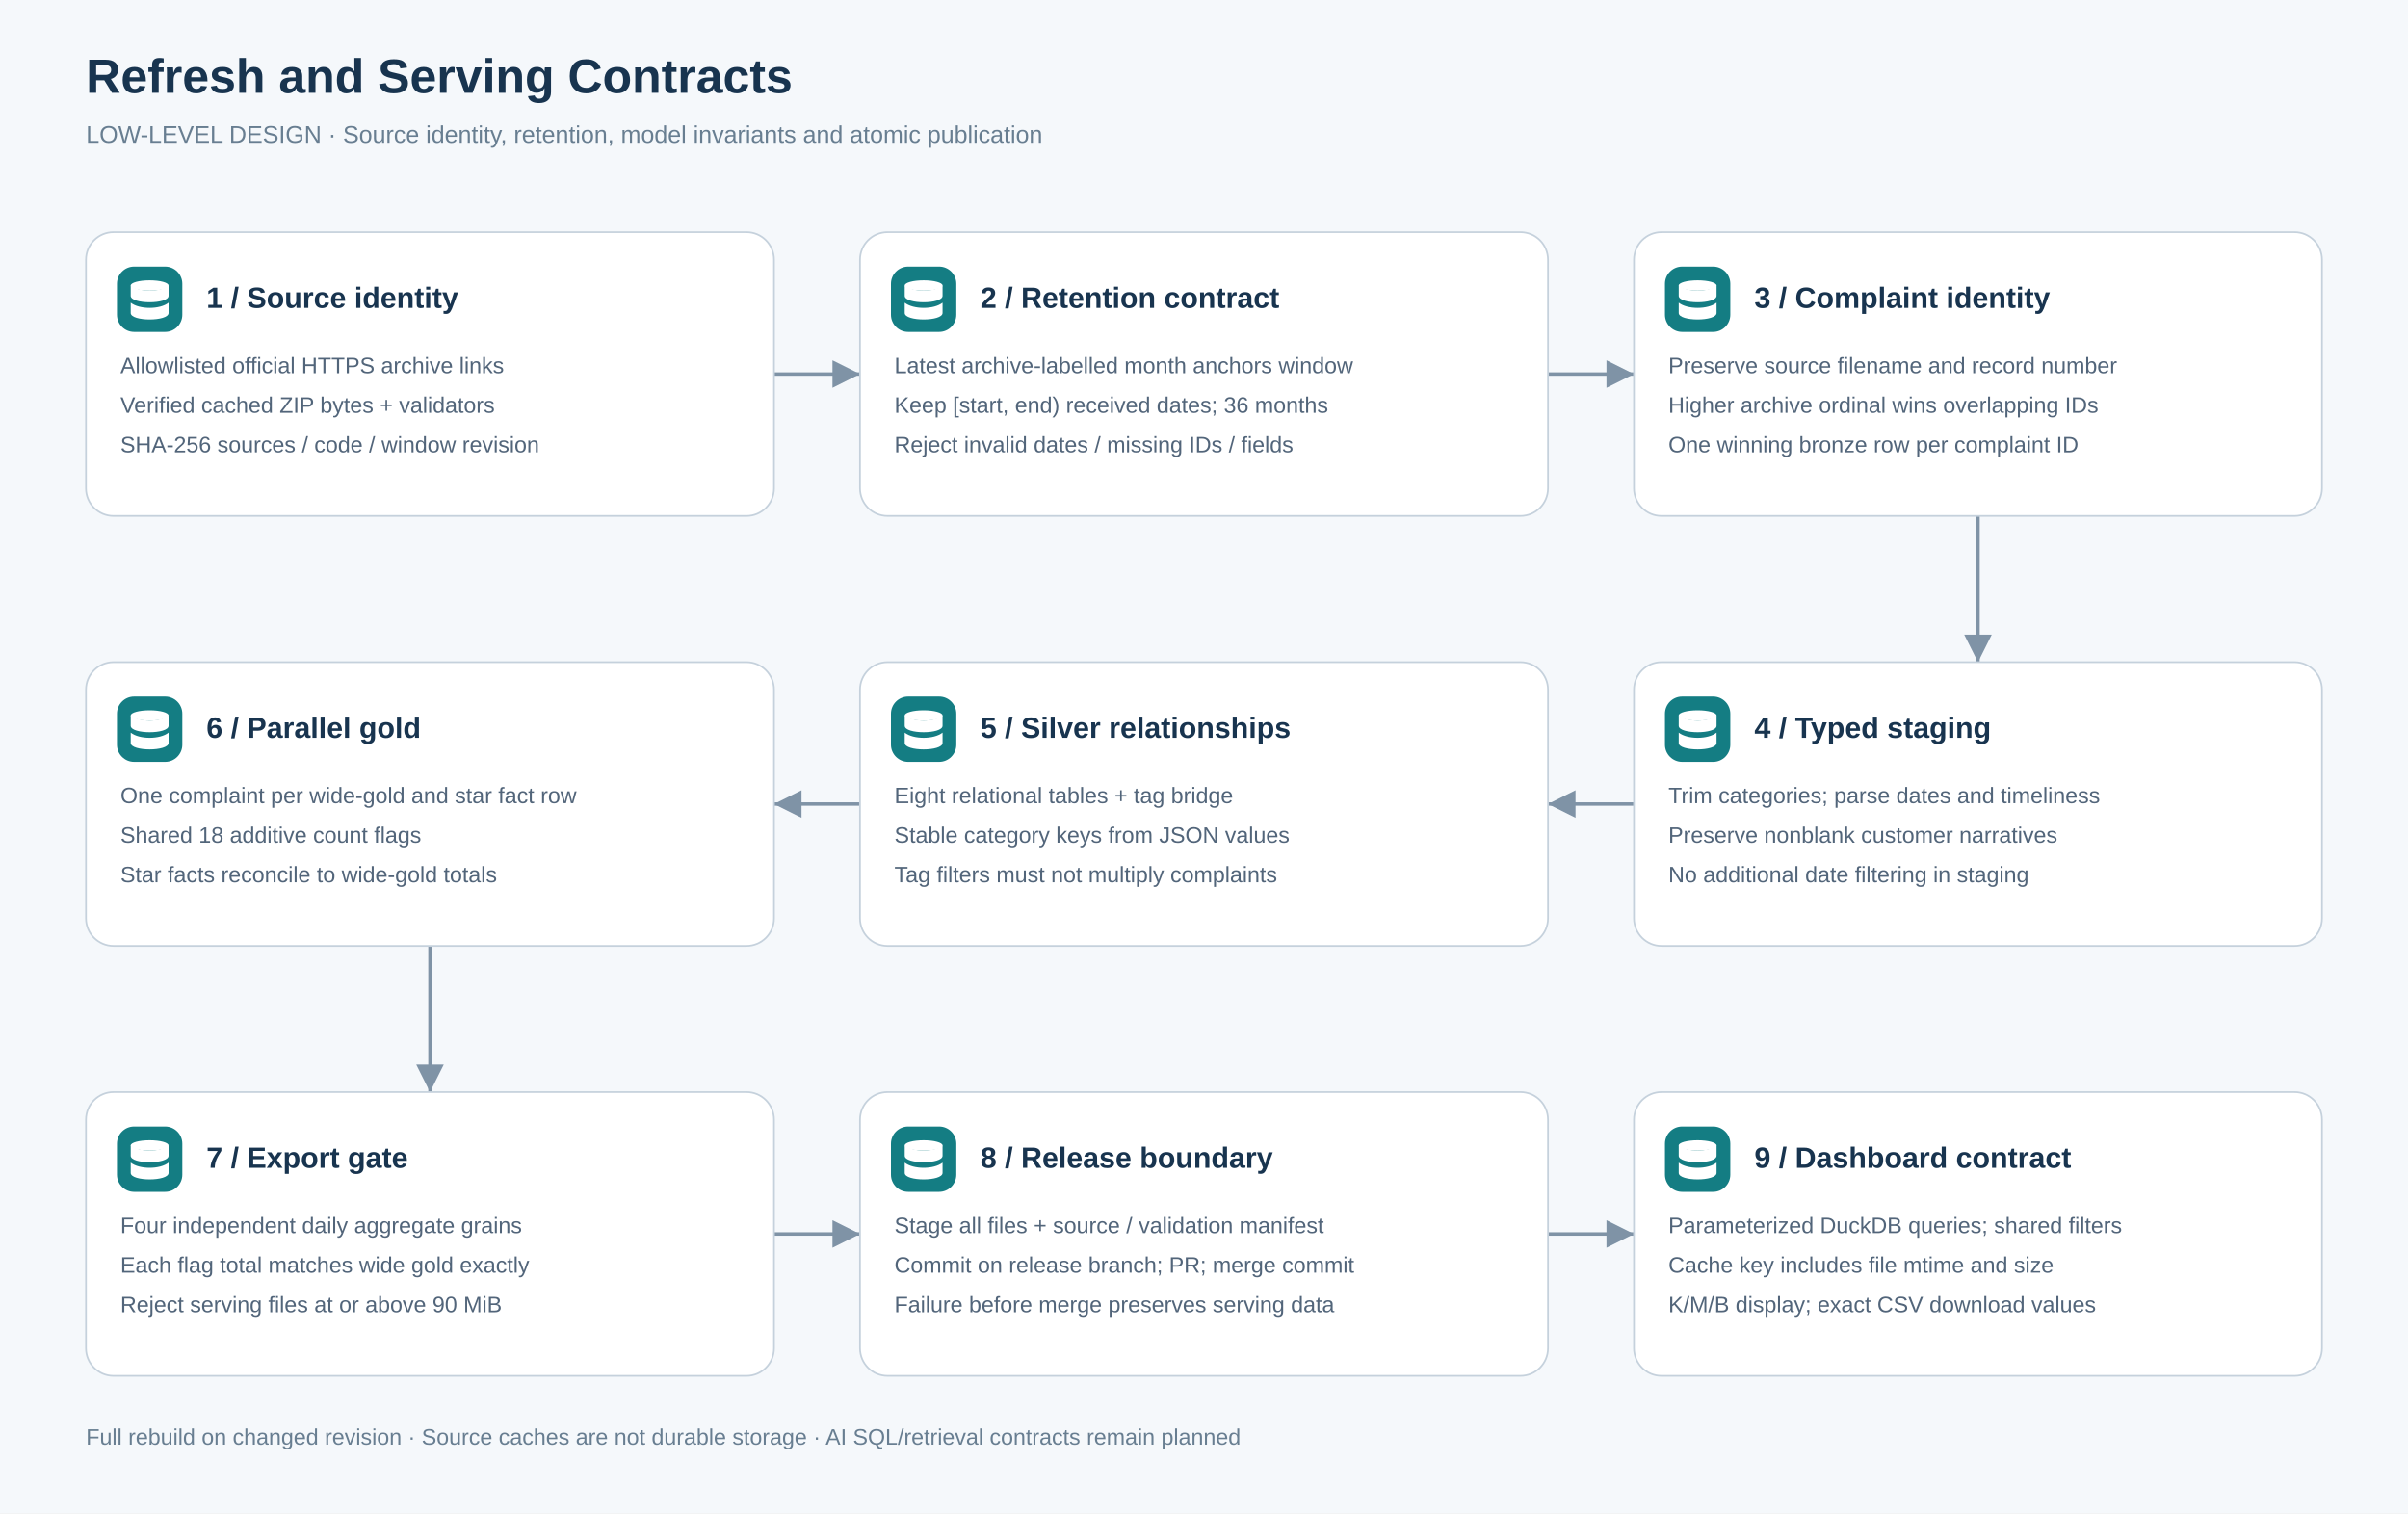
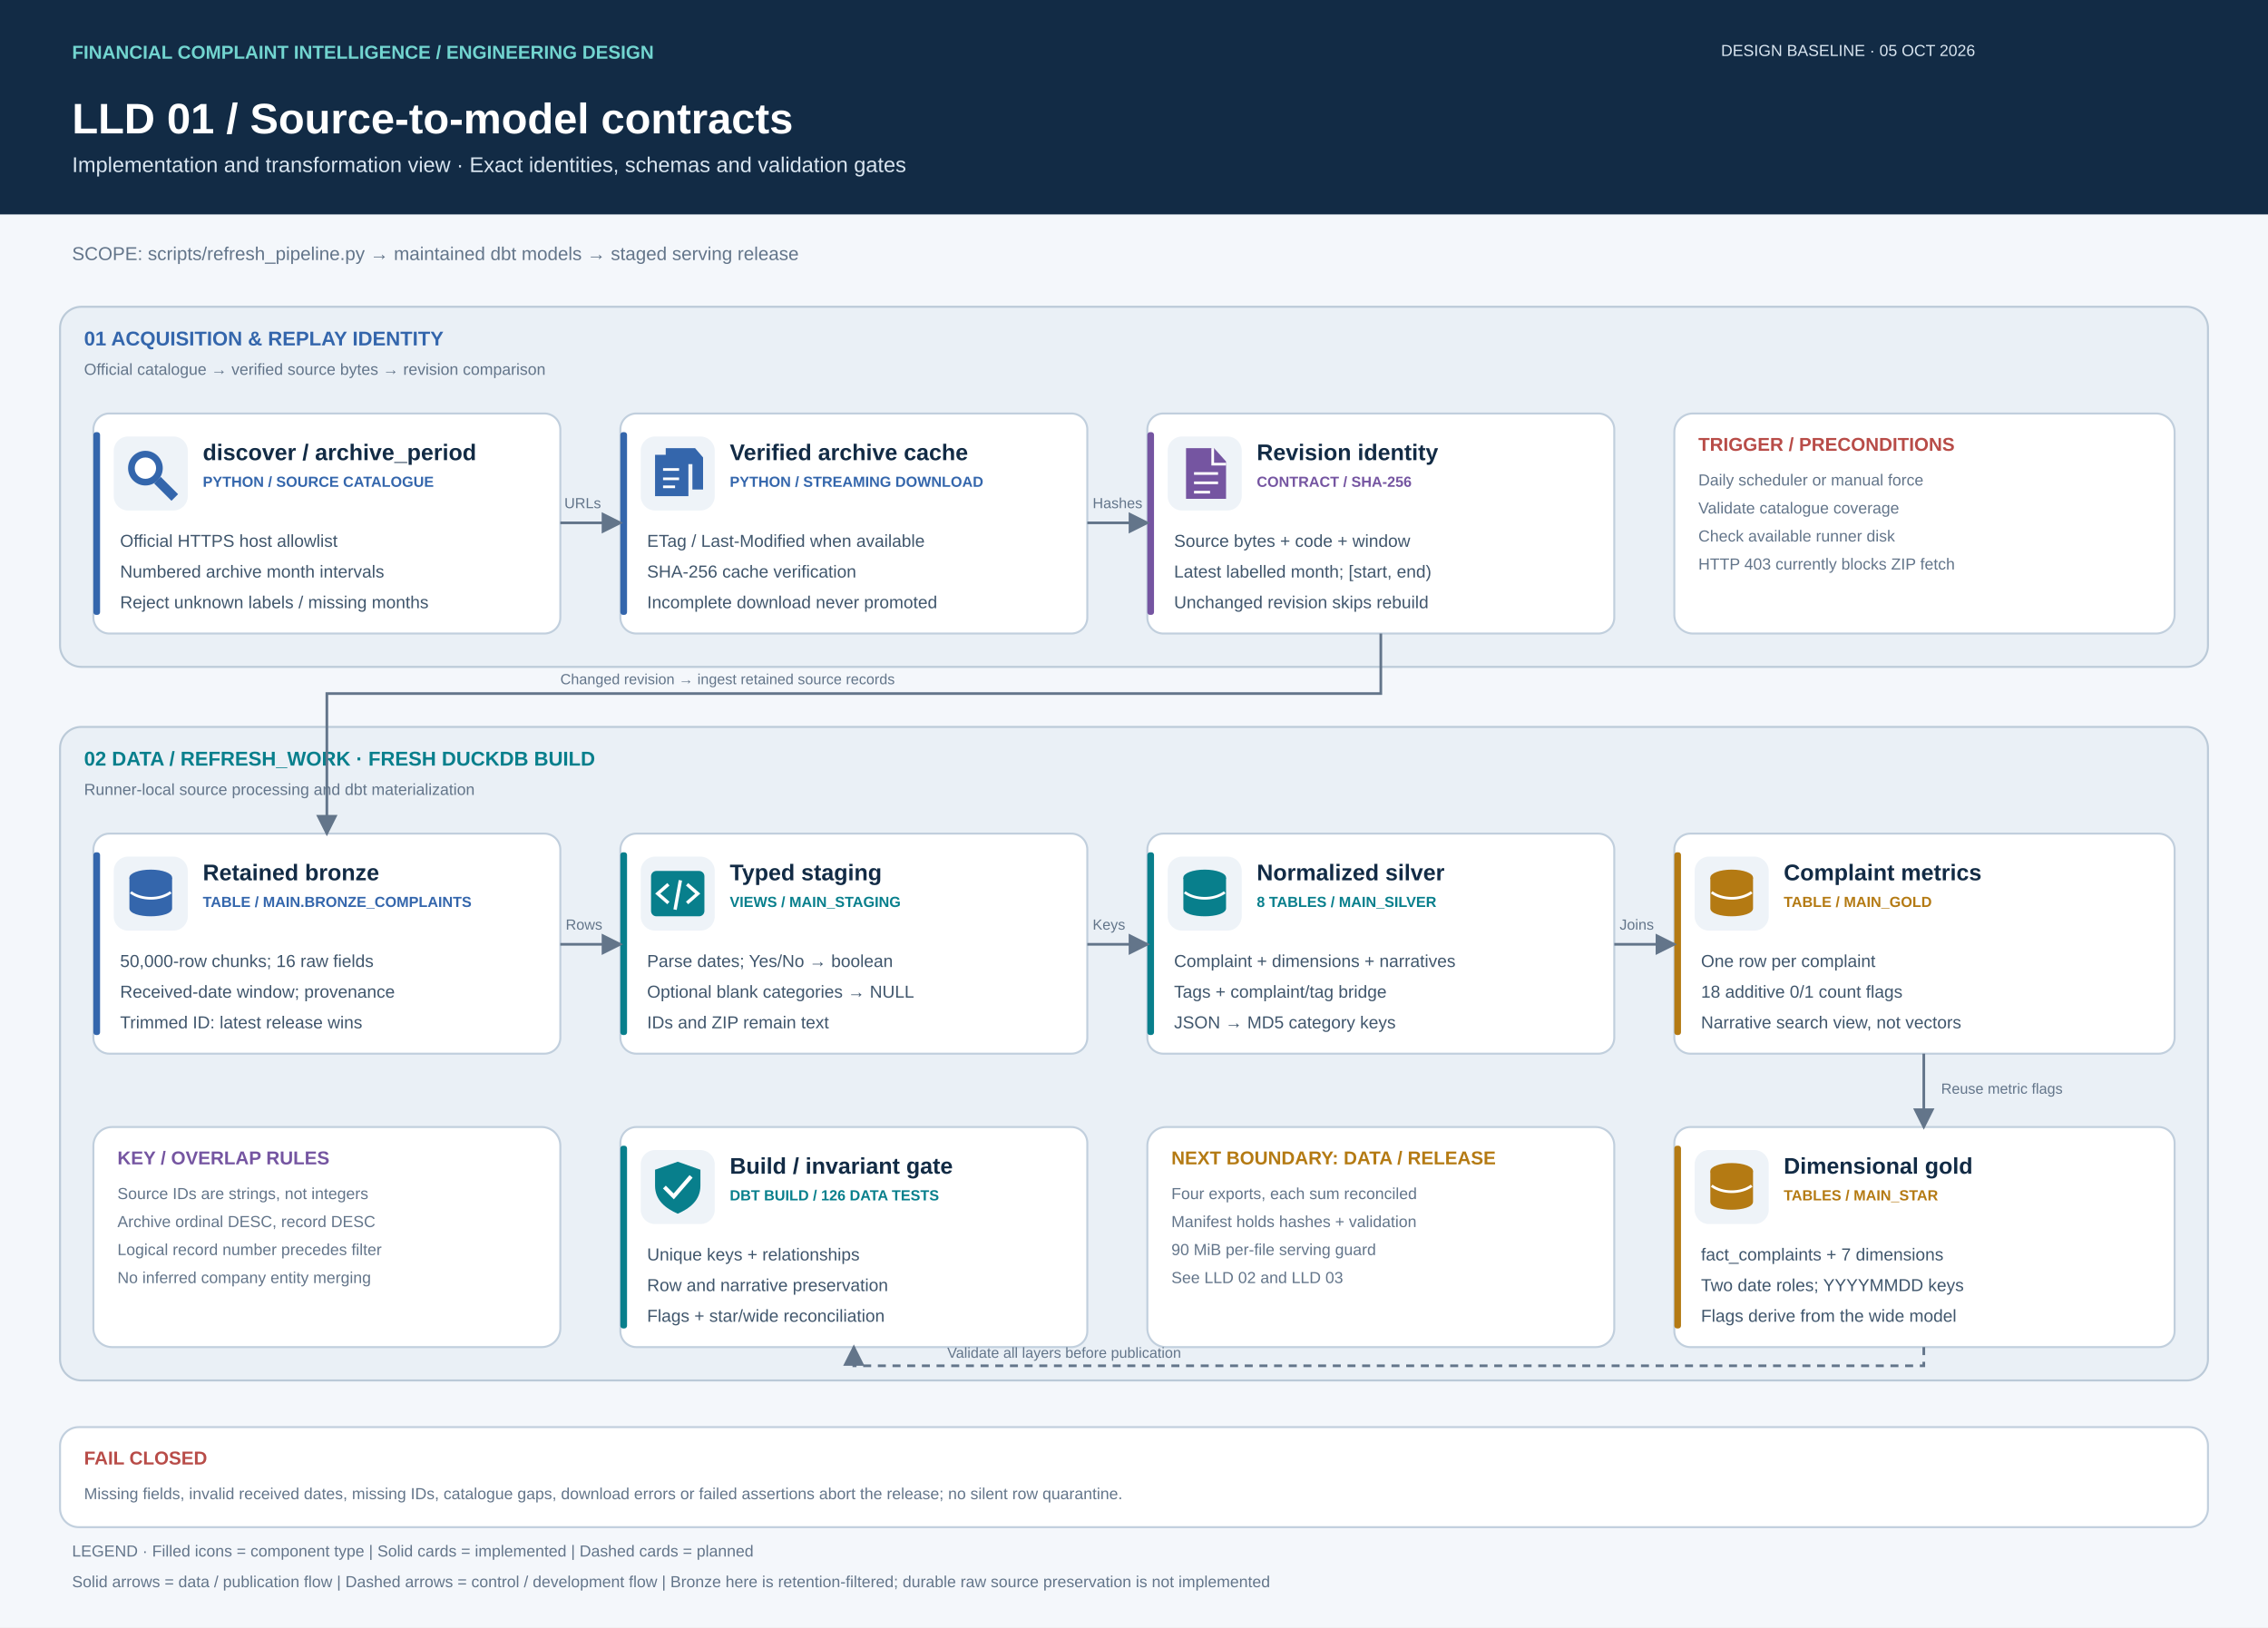
- <svg xmlns="http://www.w3.org/2000/svg" width="1400" height="880" viewBox="0 0 1400 880" role="img">
+ <svg xmlns="http://www.w3.org/2000/svg" width="1700" height="1220" viewBox="0 0 1700 1220" role="img">
  <defs>
-     <marker id="arrow" markerWidth="9" markerHeight="9" refX="8" refY="4" orient="auto">
-       <path d="M0 0 L8 4 L0 8 Z" fill="#7f93a6" />
+     <marker id="arrow" markerWidth="8" markerHeight="8" refX="7" refY="4" orient="auto-start-reverse">
+       <path d="M0 0 8 4 0 8z" fill="#63758A" />
    </marker>
  </defs>
-   <rect width="1400" height="880" fill="#f5f8fb" />
-   <text x="50" y="54" font-family="Arial" font-size="28" font-weight="700" fill="#18344f">Refresh and Serving Contracts</text>
-   <text x="50" y="83" font-family="Arial" font-size="14" fill="#687e91">LOW-LEVEL DESIGN · Source identity, retention, model invariants and atomic publication</text>
-   <path d="M450 217.5 L500 217.5" stroke="#7f93a6" stroke-width="2" fill="none" marker-end="url(#arrow)" />
-   <path d="M900 217.5 L950 217.5" stroke="#7f93a6" stroke-width="2" fill="none" marker-end="url(#arrow)" />
-   <path d="M1150.0 300 L1150.0 385" stroke="#7f93a6" stroke-width="2" fill="none" marker-end="url(#arrow)" />
-   <path d="M950 467.5 L900 467.5" stroke="#7f93a6" stroke-width="2" fill="none" marker-end="url(#arrow)" />
-   <path d="M500 467.5 L450 467.5" stroke="#7f93a6" stroke-width="2" fill="none" marker-end="url(#arrow)" />
-   <path d="M250.0 550 L250.0 635" stroke="#7f93a6" stroke-width="2" fill="none" marker-end="url(#arrow)" />
-   <path d="M450 717.5 L500 717.5" stroke="#7f93a6" stroke-width="2" fill="none" marker-end="url(#arrow)" />
-   <path d="M900 717.5 L950 717.5" stroke="#7f93a6" stroke-width="2" fill="none" marker-end="url(#arrow)" />
-   <rect x="50" y="135" width="400" height="165" rx="16" fill="white" stroke="#c5d1dc" />
-   <rect x="68" y="155" width="38" height="38" rx="10" fill="#147d83" />
-   <g transform="translate(75,163)" fill="white">
-     <ellipse cx="12" cy="3" rx="11" ry="3" />
-     <path d="M1 3v6c0 5 22 5 22 0V3c-5 4-17 4-22 0zM1 13v6c0 5 22 5 22 0v-6c-5 4-17 4-22 0z" />
-   </g>
-   <text x="120" y="179" font-family="Arial" font-size="17" font-weight="700" fill="#18344f">1 / Source identity</text>
-   <text x="70" y="217" font-family="Arial" font-size="13" fill="#52657a">Allowlisted official HTTPS archive links</text>
-   <text x="70" y="240" font-family="Arial" font-size="13" fill="#52657a">Verified cached ZIP bytes + validators</text>
-   <text x="70" y="263" font-family="Arial" font-size="13" fill="#52657a">SHA-256 sources / code / window revision</text>
-   <rect x="500" y="135" width="400" height="165" rx="16" fill="white" stroke="#c5d1dc" />
-   <rect x="518" y="155" width="38" height="38" rx="10" fill="#147d83" />
-   <g transform="translate(525,163)" fill="white">
-     <ellipse cx="12" cy="3" rx="11" ry="3" />
-     <path d="M1 3v6c0 5 22 5 22 0V3c-5 4-17 4-22 0zM1 13v6c0 5 22 5 22 0v-6c-5 4-17 4-22 0z" />
-   </g>
-   <text x="570" y="179" font-family="Arial" font-size="17" font-weight="700" fill="#18344f">2 / Retention contract</text>
-   <text x="520" y="217" font-family="Arial" font-size="13" fill="#52657a">Latest archive-labelled month anchors window</text>
-   <text x="520" y="240" font-family="Arial" font-size="13" fill="#52657a">Keep [start, end) received dates; 36 months</text>
-   <text x="520" y="263" font-family="Arial" font-size="13" fill="#52657a">Reject invalid dates / missing IDs / fields</text>
-   <rect x="950" y="135" width="400" height="165" rx="16" fill="white" stroke="#c5d1dc" />
-   <rect x="968" y="155" width="38" height="38" rx="10" fill="#147d83" />
-   <g transform="translate(975,163)" fill="white">
-     <ellipse cx="12" cy="3" rx="11" ry="3" />
-     <path d="M1 3v6c0 5 22 5 22 0V3c-5 4-17 4-22 0zM1 13v6c0 5 22 5 22 0v-6c-5 4-17 4-22 0z" />
-   </g>
-   <text x="1020" y="179" font-family="Arial" font-size="17" font-weight="700" fill="#18344f">3 / Complaint identity</text>
-   <text x="970" y="217" font-family="Arial" font-size="13" fill="#52657a">Preserve source filename and record number</text>
-   <text x="970" y="240" font-family="Arial" font-size="13" fill="#52657a">Higher archive ordinal wins overlapping IDs</text>
-   <text x="970" y="263" font-family="Arial" font-size="13" fill="#52657a">One winning bronze row per complaint ID</text>
-   <rect x="50" y="385" width="400" height="165" rx="16" fill="white" stroke="#c5d1dc" />
-   <rect x="68" y="405" width="38" height="38" rx="10" fill="#147d83" />
-   <g transform="translate(75,413)" fill="white">
-     <ellipse cx="12" cy="3" rx="11" ry="3" />
-     <path d="M1 3v6c0 5 22 5 22 0V3c-5 4-17 4-22 0zM1 13v6c0 5 22 5 22 0v-6c-5 4-17 4-22 0z" />
-   </g>
-   <text x="120" y="429" font-family="Arial" font-size="17" font-weight="700" fill="#18344f">6 / Parallel gold</text>
-   <text x="70" y="467" font-family="Arial" font-size="13" fill="#52657a">One complaint per wide-gold and star fact row</text>
-   <text x="70" y="490" font-family="Arial" font-size="13" fill="#52657a">Shared 18 additive count flags</text>
-   <text x="70" y="513" font-family="Arial" font-size="13" fill="#52657a">Star facts reconcile to wide-gold totals</text>
-   <rect x="500" y="385" width="400" height="165" rx="16" fill="white" stroke="#c5d1dc" />
-   <rect x="518" y="405" width="38" height="38" rx="10" fill="#147d83" />
-   <g transform="translate(525,413)" fill="white">
-     <ellipse cx="12" cy="3" rx="11" ry="3" />
-     <path d="M1 3v6c0 5 22 5 22 0V3c-5 4-17 4-22 0zM1 13v6c0 5 22 5 22 0v-6c-5 4-17 4-22 0z" />
-   </g>
-   <text x="570" y="429" font-family="Arial" font-size="17" font-weight="700" fill="#18344f">5 / Silver relationships</text>
-   <text x="520" y="467" font-family="Arial" font-size="13" fill="#52657a">Eight relational tables + tag bridge</text>
-   <text x="520" y="490" font-family="Arial" font-size="13" fill="#52657a">Stable category keys from JSON values</text>
-   <text x="520" y="513" font-family="Arial" font-size="13" fill="#52657a">Tag filters must not multiply complaints</text>
-   <rect x="950" y="385" width="400" height="165" rx="16" fill="white" stroke="#c5d1dc" />
-   <rect x="968" y="405" width="38" height="38" rx="10" fill="#147d83" />
-   <g transform="translate(975,413)" fill="white">
-     <ellipse cx="12" cy="3" rx="11" ry="3" />
-     <path d="M1 3v6c0 5 22 5 22 0V3c-5 4-17 4-22 0zM1 13v6c0 5 22 5 22 0v-6c-5 4-17 4-22 0z" />
-   </g>
-   <text x="1020" y="429" font-family="Arial" font-size="17" font-weight="700" fill="#18344f">4 / Typed staging</text>
-   <text x="970" y="467" font-family="Arial" font-size="13" fill="#52657a">Trim categories; parse dates and timeliness</text>
-   <text x="970" y="490" font-family="Arial" font-size="13" fill="#52657a">Preserve nonblank customer narratives</text>
-   <text x="970" y="513" font-family="Arial" font-size="13" fill="#52657a">No additional date filtering in staging</text>
-   <rect x="50" y="635" width="400" height="165" rx="16" fill="white" stroke="#c5d1dc" />
-   <rect x="68" y="655" width="38" height="38" rx="10" fill="#147d83" />
-   <g transform="translate(75,663)" fill="white">
-     <ellipse cx="12" cy="3" rx="11" ry="3" />
-     <path d="M1 3v6c0 5 22 5 22 0V3c-5 4-17 4-22 0zM1 13v6c0 5 22 5 22 0v-6c-5 4-17 4-22 0z" />
-   </g>
-   <text x="120" y="679" font-family="Arial" font-size="17" font-weight="700" fill="#18344f">7 / Export gate</text>
-   <text x="70" y="717" font-family="Arial" font-size="13" fill="#52657a">Four independent daily aggregate grains</text>
-   <text x="70" y="740" font-family="Arial" font-size="13" fill="#52657a">Each flag total matches wide gold exactly</text>
-   <text x="70" y="763" font-family="Arial" font-size="13" fill="#52657a">Reject serving files at or above 90 MiB</text>
-   <rect x="500" y="635" width="400" height="165" rx="16" fill="white" stroke="#c5d1dc" />
-   <rect x="518" y="655" width="38" height="38" rx="10" fill="#147d83" />
-   <g transform="translate(525,663)" fill="white">
-     <ellipse cx="12" cy="3" rx="11" ry="3" />
-     <path d="M1 3v6c0 5 22 5 22 0V3c-5 4-17 4-22 0zM1 13v6c0 5 22 5 22 0v-6c-5 4-17 4-22 0z" />
-   </g>
-   <text x="570" y="679" font-family="Arial" font-size="17" font-weight="700" fill="#18344f">8 / Release boundary</text>
-   <text x="520" y="717" font-family="Arial" font-size="13" fill="#52657a">Stage all files + source / validation manifest</text>
-   <text x="520" y="740" font-family="Arial" font-size="13" fill="#52657a">Commit on release branch; PR; merge commit</text>
-   <text x="520" y="763" font-family="Arial" font-size="13" fill="#52657a">Failure before merge preserves serving data</text>
-   <rect x="950" y="635" width="400" height="165" rx="16" fill="white" stroke="#c5d1dc" />
-   <rect x="968" y="655" width="38" height="38" rx="10" fill="#147d83" />
-   <g transform="translate(975,663)" fill="white">
-     <ellipse cx="12" cy="3" rx="11" ry="3" />
-     <path d="M1 3v6c0 5 22 5 22 0V3c-5 4-17 4-22 0zM1 13v6c0 5 22 5 22 0v-6c-5 4-17 4-22 0z" />
-   </g>
-   <text x="1020" y="679" font-family="Arial" font-size="17" font-weight="700" fill="#18344f">9 / Dashboard contract</text>
-   <text x="970" y="717" font-family="Arial" font-size="13" fill="#52657a">Parameterized DuckDB queries; shared filters</text>
-   <text x="970" y="740" font-family="Arial" font-size="13" fill="#52657a">Cache key includes file mtime and size</text>
-   <text x="970" y="763" font-family="Arial" font-size="13" fill="#52657a">K/M/B display; exact CSV download values</text>
-   <text x="50" y="840" font-family="Arial" font-size="13" fill="#687e91">Full rebuild on changed revision · Source caches are not durable storage · AI SQL/retrieval contracts remain planned</text>
+   <rect width="1700" height="1220" fill="#F4F7FB" />
+   <rect x="0" y="0" width="1700" height="160" rx="0" fill="#122B45" stroke="#122B45" stroke-width="1.5" />
+   <text x="54" y="44" font-family="Arial, sans-serif" font-size="14" fill="#72D5D0" font-weight="700">FINANCIAL COMPLAINT INTELLIGENCE  /  ENGINEERING DESIGN</text>
+   <text x="54" y="100" font-family="Arial, sans-serif" font-size="32" fill="#FFFFFF" font-weight="700">LLD 01  /  Source-to-model contracts</text>
+   <text x="54" y="129" font-family="Arial, sans-serif" font-size="16" fill="#D9E5F0" font-weight="400">Implementation and transformation view · Exact identities, schemas and validation gates</text>
+   <text x="1290" y="42" font-family="Arial, sans-serif" font-size="12" fill="#D9E5F0" font-weight="400">DESIGN BASELINE  ·  05 OCT 2026</text>
+   <text x="54" y="195" font-family="Arial, sans-serif" font-size="14" fill="#63758A" font-weight="400">SCOPE: scripts/refresh_pipeline.py → maintained dbt models → staged serving release</text>
+   <rect x="45" y="230" width="1610" height="270" rx="16" fill="#EAF0F6" stroke="#BBCAD8" stroke-width="1.5" />
+   <text x="63" y="259" font-family="Arial, sans-serif" font-size="15" fill="#3466AC" font-weight="700">01  ACQUISITION &amp; REPLAY IDENTITY</text>
+   <text x="63" y="281" font-family="Arial, sans-serif" font-size="12" fill="#63758A" font-weight="400">Official catalogue → verified source bytes → revision comparison</text>
+   <rect x="70" y="310" width="350" height="165" rx="12" fill="#FFFFFF" stroke="#C1CFDD" stroke-width="1.5" />
+   <rect x="70" y="324" width="5" height="137" rx="2" fill="#3466AC" />
+   <rect x="86" y="328" width="54" height="54" rx="10" fill="#EEF3F8" stroke="#EEF3F8" stroke-width="1.5" />
+   <g transform="translate(91,333)">
+     <svg width="44" height="44" viewBox="0 0 44 44">
+       <g fill="#3466AC" color="#3466AC">
+         <circle cx="18" cy="18" r="13" />
+         <path d="m27 27 13 13" fill="none" stroke="currentColor" stroke-width="7" />
+         <circle cx="18" cy="18" r="8" fill="white" />
+       </g>
+     </svg>
+   </g>
+   <text x="152" y="345" font-family="Arial, sans-serif" font-size="17" fill="#122B45" font-weight="700">discover / archive_period</text>
+   <text x="152" y="365" font-family="Arial, sans-serif" font-size="11" fill="#3466AC" font-weight="700">PYTHON / SOURCE CATALOGUE</text>
+   <text x="90" y="410" font-family="Arial, sans-serif" font-size="13" fill="#40566C" font-weight="400">Official HTTPS host allowlist</text>
+   <text x="90" y="433" font-family="Arial, sans-serif" font-size="13" fill="#40566C" font-weight="400">Numbered archive month intervals</text>
+   <text x="90" y="456" font-family="Arial, sans-serif" font-size="13" fill="#40566C" font-weight="400">Reject unknown labels / missing months</text>
+   <rect x="465" y="310" width="350" height="165" rx="12" fill="#FFFFFF" stroke="#C1CFDD" stroke-width="1.5" />
+   <rect x="465" y="324" width="5" height="137" rx="2" fill="#3466AC" />
+   <rect x="481" y="328" width="54" height="54" rx="10" fill="#EEF3F8" stroke="#EEF3F8" stroke-width="1.5" />
+   <g transform="translate(486,333)">
+     <svg width="44" height="44" viewBox="0 0 44 44">
+       <g fill="#3466AC" color="#3466AC">
+         <path d="M5 8h25v31H5z" />
+         <path d="M13 3h22l6 7v24h-8V15H13z" />
+         <path d="M11 19h12m-12 7h12m-12 6h9" fill="none" stroke="white" stroke-width="2" />
+       </g>
+     </svg>
+   </g>
+   <text x="547" y="345" font-family="Arial, sans-serif" font-size="17" fill="#122B45" font-weight="700">Verified archive cache</text>
+   <text x="547" y="365" font-family="Arial, sans-serif" font-size="11" fill="#3466AC" font-weight="700">PYTHON / STREAMING DOWNLOAD</text>
+   <text x="485" y="410" font-family="Arial, sans-serif" font-size="13" fill="#40566C" font-weight="400">ETag / Last-Modified when available</text>
+   <text x="485" y="433" font-family="Arial, sans-serif" font-size="13" fill="#40566C" font-weight="400">SHA-256 cache verification</text>
+   <text x="485" y="456" font-family="Arial, sans-serif" font-size="13" fill="#40566C" font-weight="400">Incomplete download never promoted</text>
+   <rect x="860" y="310" width="350" height="165" rx="12" fill="#FFFFFF" stroke="#C1CFDD" stroke-width="1.5" />
+   <rect x="860" y="324" width="5" height="137" rx="2" fill="#7555A1" />
+   <rect x="876" y="328" width="54" height="54" rx="10" fill="#EEF3F8" stroke="#EEF3F8" stroke-width="1.5" />
+   <g transform="translate(881,333)">
+     <svg width="44" height="44" viewBox="0 0 44 44">
+       <g fill="#7555A1" color="#7555A1">
+         <path d="M8 3h21l9 10v28H8z" />
+         <path d="M28 3v12h10M14 22h18m-18 7h18m-18 7h12" fill="none" stroke="white" stroke-width="2" />
+       </g>
+     </svg>
+   </g>
+   <text x="942" y="345" font-family="Arial, sans-serif" font-size="17" fill="#122B45" font-weight="700">Revision identity</text>
+   <text x="942" y="365" font-family="Arial, sans-serif" font-size="11" fill="#7555A1" font-weight="700">CONTRACT / SHA-256</text>
+   <text x="880" y="410" font-family="Arial, sans-serif" font-size="13" fill="#40566C" font-weight="400">Source bytes + code + window</text>
+   <text x="880" y="433" font-family="Arial, sans-serif" font-size="13" fill="#40566C" font-weight="400">Latest labelled month; [start, end)</text>
+   <text x="880" y="456" font-family="Arial, sans-serif" font-size="13" fill="#40566C" font-weight="400">Unchanged revision skips rebuild</text>
+   <rect x="1255" y="310" width="375" height="165" rx="14" fill="#FFFFFF" stroke="#C1CFDD" stroke-width="1.5" />
+   <text x="1273" y="338" font-family="Arial, sans-serif" font-size="14" fill="#B84C48" font-weight="700">TRIGGER / PRECONDITIONS</text>
+   <text x="1273" y="364" font-family="Arial, sans-serif" font-size="12" fill="#63758A" font-weight="400">Daily scheduler or manual force</text>
+   <text x="1273" y="385" font-family="Arial, sans-serif" font-size="12" fill="#63758A" font-weight="400">Validate catalogue coverage</text>
+   <text x="1273" y="406" font-family="Arial, sans-serif" font-size="12" fill="#63758A" font-weight="400">Check available runner disk</text>
+   <text x="1273" y="427" font-family="Arial, sans-serif" font-size="12" fill="#63758A" font-weight="400">HTTP 403 currently blocks ZIP fetch</text>
+   <path d="M420 392 L465 392" fill="none" stroke="#63758A" stroke-width="2" marker-end="url(#arrow)" />
+   <text x="423" y="381" font-family="Arial, sans-serif" font-size="11" fill="#63758A" font-weight="400">URLs</text>
+   <path d="M815 392 L860 392" fill="none" stroke="#63758A" stroke-width="2" marker-end="url(#arrow)" />
+   <text x="819" y="381" font-family="Arial, sans-serif" font-size="11" fill="#63758A" font-weight="400">Hashes</text>
+   <rect x="45" y="545" width="1610" height="490" rx="16" fill="#EAF0F6" stroke="#BBCAD8" stroke-width="1.5" />
+   <text x="63" y="574" font-family="Arial, sans-serif" font-size="15" fill="#087F8C" font-weight="700">02  DATA / REFRESH_WORK  ·  FRESH DUCKDB BUILD</text>
+   <text x="63" y="596" font-family="Arial, sans-serif" font-size="12" fill="#63758A" font-weight="400">Runner-local source processing and dbt materialization</text>
+   <rect x="70" y="625" width="350" height="165" rx="12" fill="#FFFFFF" stroke="#C1CFDD" stroke-width="1.5" />
+   <rect x="70" y="639" width="5" height="137" rx="2" fill="#3466AC" />
+   <rect x="86" y="643" width="54" height="54" rx="10" fill="#EEF3F8" stroke="#EEF3F8" stroke-width="1.5" />
+   <g transform="translate(91,648)">
+     <svg width="44" height="44" viewBox="0 0 44 44">
+       <g fill="#3466AC" color="#3466AC">
+         <ellipse cx="22" cy="10" rx="16" ry="6" />
+         <path d="M6 10v23c0 8 32 8 32 0V10c-8 7-24 7-32 0z" />
+         <path d="M7 21c8 6 22 6 30 0" fill="none" stroke="white" stroke-width="2" />
+       </g>
+     </svg>
+   </g>
+   <text x="152" y="660" font-family="Arial, sans-serif" font-size="17" fill="#122B45" font-weight="700">Retained bronze</text>
+   <text x="152" y="680" font-family="Arial, sans-serif" font-size="11" fill="#3466AC" font-weight="700">TABLE / MAIN.BRONZE_COMPLAINTS</text>
+   <text x="90" y="725" font-family="Arial, sans-serif" font-size="13" fill="#40566C" font-weight="400">50,000-row chunks; 16 raw fields</text>
+   <text x="90" y="748" font-family="Arial, sans-serif" font-size="13" fill="#40566C" font-weight="400">Received-date window; provenance</text>
+   <text x="90" y="771" font-family="Arial, sans-serif" font-size="13" fill="#40566C" font-weight="400">Trimmed ID: latest release wins</text>
+   <rect x="465" y="625" width="350" height="165" rx="12" fill="#FFFFFF" stroke="#C1CFDD" stroke-width="1.5" />
+   <rect x="465" y="639" width="5" height="137" rx="2" fill="#087F8C" />
+   <rect x="481" y="643" width="54" height="54" rx="10" fill="#EEF3F8" stroke="#EEF3F8" stroke-width="1.5" />
+   <g transform="translate(486,648)">
+     <svg width="44" height="44" viewBox="0 0 44 44">
+       <g fill="#087F8C" color="#087F8C">
+         <rect x="2" y="5" width="40" height="34" rx="4" />
+         <path d="m15 15-8 7 8 7m14-14 8 7-8 7m-5-17-4 22" fill="none" stroke="white" stroke-width="2.5" />
+       </g>
+     </svg>
+   </g>
+   <text x="547" y="660" font-family="Arial, sans-serif" font-size="17" fill="#122B45" font-weight="700">Typed staging</text>
+   <text x="547" y="680" font-family="Arial, sans-serif" font-size="11" fill="#087F8C" font-weight="700">VIEWS / MAIN_STAGING</text>
+   <text x="485" y="725" font-family="Arial, sans-serif" font-size="13" fill="#40566C" font-weight="400">Parse dates; Yes/No → boolean</text>
+   <text x="485" y="748" font-family="Arial, sans-serif" font-size="13" fill="#40566C" font-weight="400">Optional blank categories → NULL</text>
+   <text x="485" y="771" font-family="Arial, sans-serif" font-size="13" fill="#40566C" font-weight="400">IDs and ZIP remain text</text>
+   <rect x="860" y="625" width="350" height="165" rx="12" fill="#FFFFFF" stroke="#C1CFDD" stroke-width="1.5" />
+   <rect x="860" y="639" width="5" height="137" rx="2" fill="#087F8C" />
+   <rect x="876" y="643" width="54" height="54" rx="10" fill="#EEF3F8" stroke="#EEF3F8" stroke-width="1.5" />
+   <g transform="translate(881,648)">
+     <svg width="44" height="44" viewBox="0 0 44 44">
+       <g fill="#087F8C" color="#087F8C">
+         <ellipse cx="22" cy="10" rx="16" ry="6" />
+         <path d="M6 10v23c0 8 32 8 32 0V10c-8 7-24 7-32 0z" />
+         <path d="M7 21c8 6 22 6 30 0" fill="none" stroke="white" stroke-width="2" />
+       </g>
+     </svg>
+   </g>
+   <text x="942" y="660" font-family="Arial, sans-serif" font-size="17" fill="#122B45" font-weight="700">Normalized silver</text>
+   <text x="942" y="680" font-family="Arial, sans-serif" font-size="11" fill="#087F8C" font-weight="700">8 TABLES / MAIN_SILVER</text>
+   <text x="880" y="725" font-family="Arial, sans-serif" font-size="13" fill="#40566C" font-weight="400">Complaint + dimensions + narratives</text>
+   <text x="880" y="748" font-family="Arial, sans-serif" font-size="13" fill="#40566C" font-weight="400">Tags + complaint/tag bridge</text>
+   <text x="880" y="771" font-family="Arial, sans-serif" font-size="13" fill="#40566C" font-weight="400">JSON → MD5 category keys</text>
+   <rect x="1255" y="625" width="375" height="165" rx="12" fill="#FFFFFF" stroke="#C1CFDD" stroke-width="1.5" />
+   <rect x="1255" y="639" width="5" height="137" rx="2" fill="#B47A13" />
+   <rect x="1271" y="643" width="54" height="54" rx="10" fill="#EEF3F8" stroke="#EEF3F8" stroke-width="1.5" />
+   <g transform="translate(1276,648)">
+     <svg width="44" height="44" viewBox="0 0 44 44">
+       <g fill="#B47A13" color="#B47A13">
+         <ellipse cx="22" cy="10" rx="16" ry="6" />
+         <path d="M6 10v23c0 8 32 8 32 0V10c-8 7-24 7-32 0z" />
+         <path d="M7 21c8 6 22 6 30 0" fill="none" stroke="white" stroke-width="2" />
+       </g>
+     </svg>
+   </g>
+   <text x="1337" y="660" font-family="Arial, sans-serif" font-size="17" fill="#122B45" font-weight="700">Complaint metrics</text>
+   <text x="1337" y="680" font-family="Arial, sans-serif" font-size="11" fill="#B47A13" font-weight="700">TABLE / MAIN_GOLD</text>
+   <text x="1275" y="725" font-family="Arial, sans-serif" font-size="13" fill="#40566C" font-weight="400">One row per complaint</text>
+   <text x="1275" y="748" font-family="Arial, sans-serif" font-size="13" fill="#40566C" font-weight="400">18 additive 0/1 count flags</text>
+   <text x="1275" y="771" font-family="Arial, sans-serif" font-size="13" fill="#40566C" font-weight="400">Narrative search view, not vectors</text>
+   <rect x="465" y="845" width="350" height="165" rx="12" fill="#FFFFFF" stroke="#C1CFDD" stroke-width="1.5" />
+   <rect x="465" y="859" width="5" height="137" rx="2" fill="#087F8C" />
+   <rect x="481" y="863" width="54" height="54" rx="10" fill="#EEF3F8" stroke="#EEF3F8" stroke-width="1.5" />
+   <g transform="translate(486,868)">
+     <svg width="44" height="44" viewBox="0 0 44 44">
+       <g fill="#087F8C" color="#087F8C">
+         <path d="M22 3 39 9v12c0 11-8 17-17 21C13 38 5 32 5 21V9z" />
+         <path d="m12 22 7 7 13-15" fill="none" stroke="white" stroke-width="3" />
+       </g>
+     </svg>
+   </g>
+   <text x="547" y="880" font-family="Arial, sans-serif" font-size="17" fill="#122B45" font-weight="700">Build / invariant gate</text>
+   <text x="547" y="900" font-family="Arial, sans-serif" font-size="11" fill="#087F8C" font-weight="700">DBT BUILD / 126 DATA TESTS</text>
+   <text x="485" y="945" font-family="Arial, sans-serif" font-size="13" fill="#40566C" font-weight="400">Unique keys + relationships</text>
+   <text x="485" y="968" font-family="Arial, sans-serif" font-size="13" fill="#40566C" font-weight="400">Row and narrative preservation</text>
+   <text x="485" y="991" font-family="Arial, sans-serif" font-size="13" fill="#40566C" font-weight="400">Flags + star/wide reconciliation</text>
+   <rect x="1255" y="845" width="375" height="165" rx="12" fill="#FFFFFF" stroke="#C1CFDD" stroke-width="1.5" />
+   <rect x="1255" y="859" width="5" height="137" rx="2" fill="#B47A13" />
+   <rect x="1271" y="863" width="54" height="54" rx="10" fill="#EEF3F8" stroke="#EEF3F8" stroke-width="1.5" />
+   <g transform="translate(1276,868)">
+     <svg width="44" height="44" viewBox="0 0 44 44">
+       <g fill="#B47A13" color="#B47A13">
+         <ellipse cx="22" cy="10" rx="16" ry="6" />
+         <path d="M6 10v23c0 8 32 8 32 0V10c-8 7-24 7-32 0z" />
+         <path d="M7 21c8 6 22 6 30 0" fill="none" stroke="white" stroke-width="2" />
+       </g>
+     </svg>
+   </g>
+   <text x="1337" y="880" font-family="Arial, sans-serif" font-size="17" fill="#122B45" font-weight="700">Dimensional gold</text>
+   <text x="1337" y="900" font-family="Arial, sans-serif" font-size="11" fill="#B47A13" font-weight="700">TABLES / MAIN_STAR</text>
+   <text x="1275" y="945" font-family="Arial, sans-serif" font-size="13" fill="#40566C" font-weight="400">fact_complaints + 7 dimensions</text>
+   <text x="1275" y="968" font-family="Arial, sans-serif" font-size="13" fill="#40566C" font-weight="400">Two date roles; YYYYMMDD keys</text>
+   <text x="1275" y="991" font-family="Arial, sans-serif" font-size="13" fill="#40566C" font-weight="400">Flags derive from the wide model</text>
+   <rect x="70" y="845" width="350" height="165" rx="14" fill="#FFFFFF" stroke="#C1CFDD" stroke-width="1.5" />
+   <text x="88" y="873" font-family="Arial, sans-serif" font-size="14" fill="#7555A1" font-weight="700">KEY / OVERLAP RULES</text>
+   <text x="88" y="899" font-family="Arial, sans-serif" font-size="12" fill="#63758A" font-weight="400">Source IDs are strings, not integers</text>
+   <text x="88" y="920" font-family="Arial, sans-serif" font-size="12" fill="#63758A" font-weight="400">Archive ordinal DESC, record DESC</text>
+   <text x="88" y="941" font-family="Arial, sans-serif" font-size="12" fill="#63758A" font-weight="400">Logical record number precedes filter</text>
+   <text x="88" y="962" font-family="Arial, sans-serif" font-size="12" fill="#63758A" font-weight="400">No inferred company entity merging</text>
+   <rect x="860" y="845" width="350" height="165" rx="14" fill="#FFFFFF" stroke="#C1CFDD" stroke-width="1.5" />
+   <text x="878" y="873" font-family="Arial, sans-serif" font-size="14" fill="#B47A13" font-weight="700">NEXT BOUNDARY: DATA / RELEASE</text>
+   <text x="878" y="899" font-family="Arial, sans-serif" font-size="12" fill="#63758A" font-weight="400">Four exports, each sum reconciled</text>
+   <text x="878" y="920" font-family="Arial, sans-serif" font-size="12" fill="#63758A" font-weight="400">Manifest holds hashes + validation</text>
+   <text x="878" y="941" font-family="Arial, sans-serif" font-size="12" fill="#63758A" font-weight="400">90 MiB per-file serving guard</text>
+   <text x="878" y="962" font-family="Arial, sans-serif" font-size="12" fill="#63758A" font-weight="400">See LLD 02 and LLD 03</text>
+   <path d="M1035 475 L1035 520 L245 520 L245 625" fill="none" stroke="#63758A" stroke-width="2" marker-end="url(#arrow)" />
+   <text x="420" y="513" font-family="Arial, sans-serif" font-size="11" fill="#63758A" font-weight="400">Changed revision → ingest retained source records</text>
+   <path d="M420 708 L465 708" fill="none" stroke="#63758A" stroke-width="2" marker-end="url(#arrow)" />
+   <text x="424" y="697" font-family="Arial, sans-serif" font-size="11" fill="#63758A" font-weight="400">Rows</text>
+   <path d="M815 708 L860 708" fill="none" stroke="#63758A" stroke-width="2" marker-end="url(#arrow)" />
+   <text x="819" y="697" font-family="Arial, sans-serif" font-size="11" fill="#63758A" font-weight="400">Keys</text>
+   <path d="M1210 708 L1255 708" fill="none" stroke="#63758A" stroke-width="2" marker-end="url(#arrow)" />
+   <text x="1214" y="697" font-family="Arial, sans-serif" font-size="11" fill="#63758A" font-weight="400">Joins</text>
+   <path d="M1442 790 L1442 845" fill="none" stroke="#63758A" stroke-width="2" marker-end="url(#arrow)" />
+   <text x="1455" y="820" font-family="Arial, sans-serif" font-size="11" fill="#63758A" font-weight="400">Reuse metric flags</text>
+   <path d="M1442 1010 L1442 1024 L640 1024 L640 1010" fill="none" stroke="#63758A" stroke-width="2" marker-end="url(#arrow)" stroke-dasharray="6 5" />
+   <text x="710" y="1018" font-family="Arial, sans-serif" font-size="11" fill="#63758A" font-weight="400">Validate all layers before publication</text>
+   <rect x="45" y="1070" width="1610" height="75" rx="14" fill="#FFFFFF" stroke="#C1CFDD" stroke-width="1.5" />
+   <text x="63" y="1098" font-family="Arial, sans-serif" font-size="14" fill="#B84C48" font-weight="700">FAIL CLOSED</text>
+   <text x="63" y="1124" font-family="Arial, sans-serif" font-size="12" fill="#63758A" font-weight="400">Missing fields, invalid received dates, missing IDs, catalogue gaps, download errors or failed assertions abort the release; no silent row quarantine.</text>
+   <text x="54" y="1167" font-family="Arial, sans-serif" font-size="12" fill="#63758A" font-weight="400">LEGEND  ·  Filled icons = component type  |  Solid cards = implemented  |  Dashed cards = planned</text>
+   <text x="54" y="1190" font-family="Arial, sans-serif" font-size="12" fill="#63758A" font-weight="400">Solid arrows = data / publication flow  |  Dashed arrows = control / development flow  |  Bronze here is retention-filtered; durable raw source preservation is not implemented</text>
</svg>
